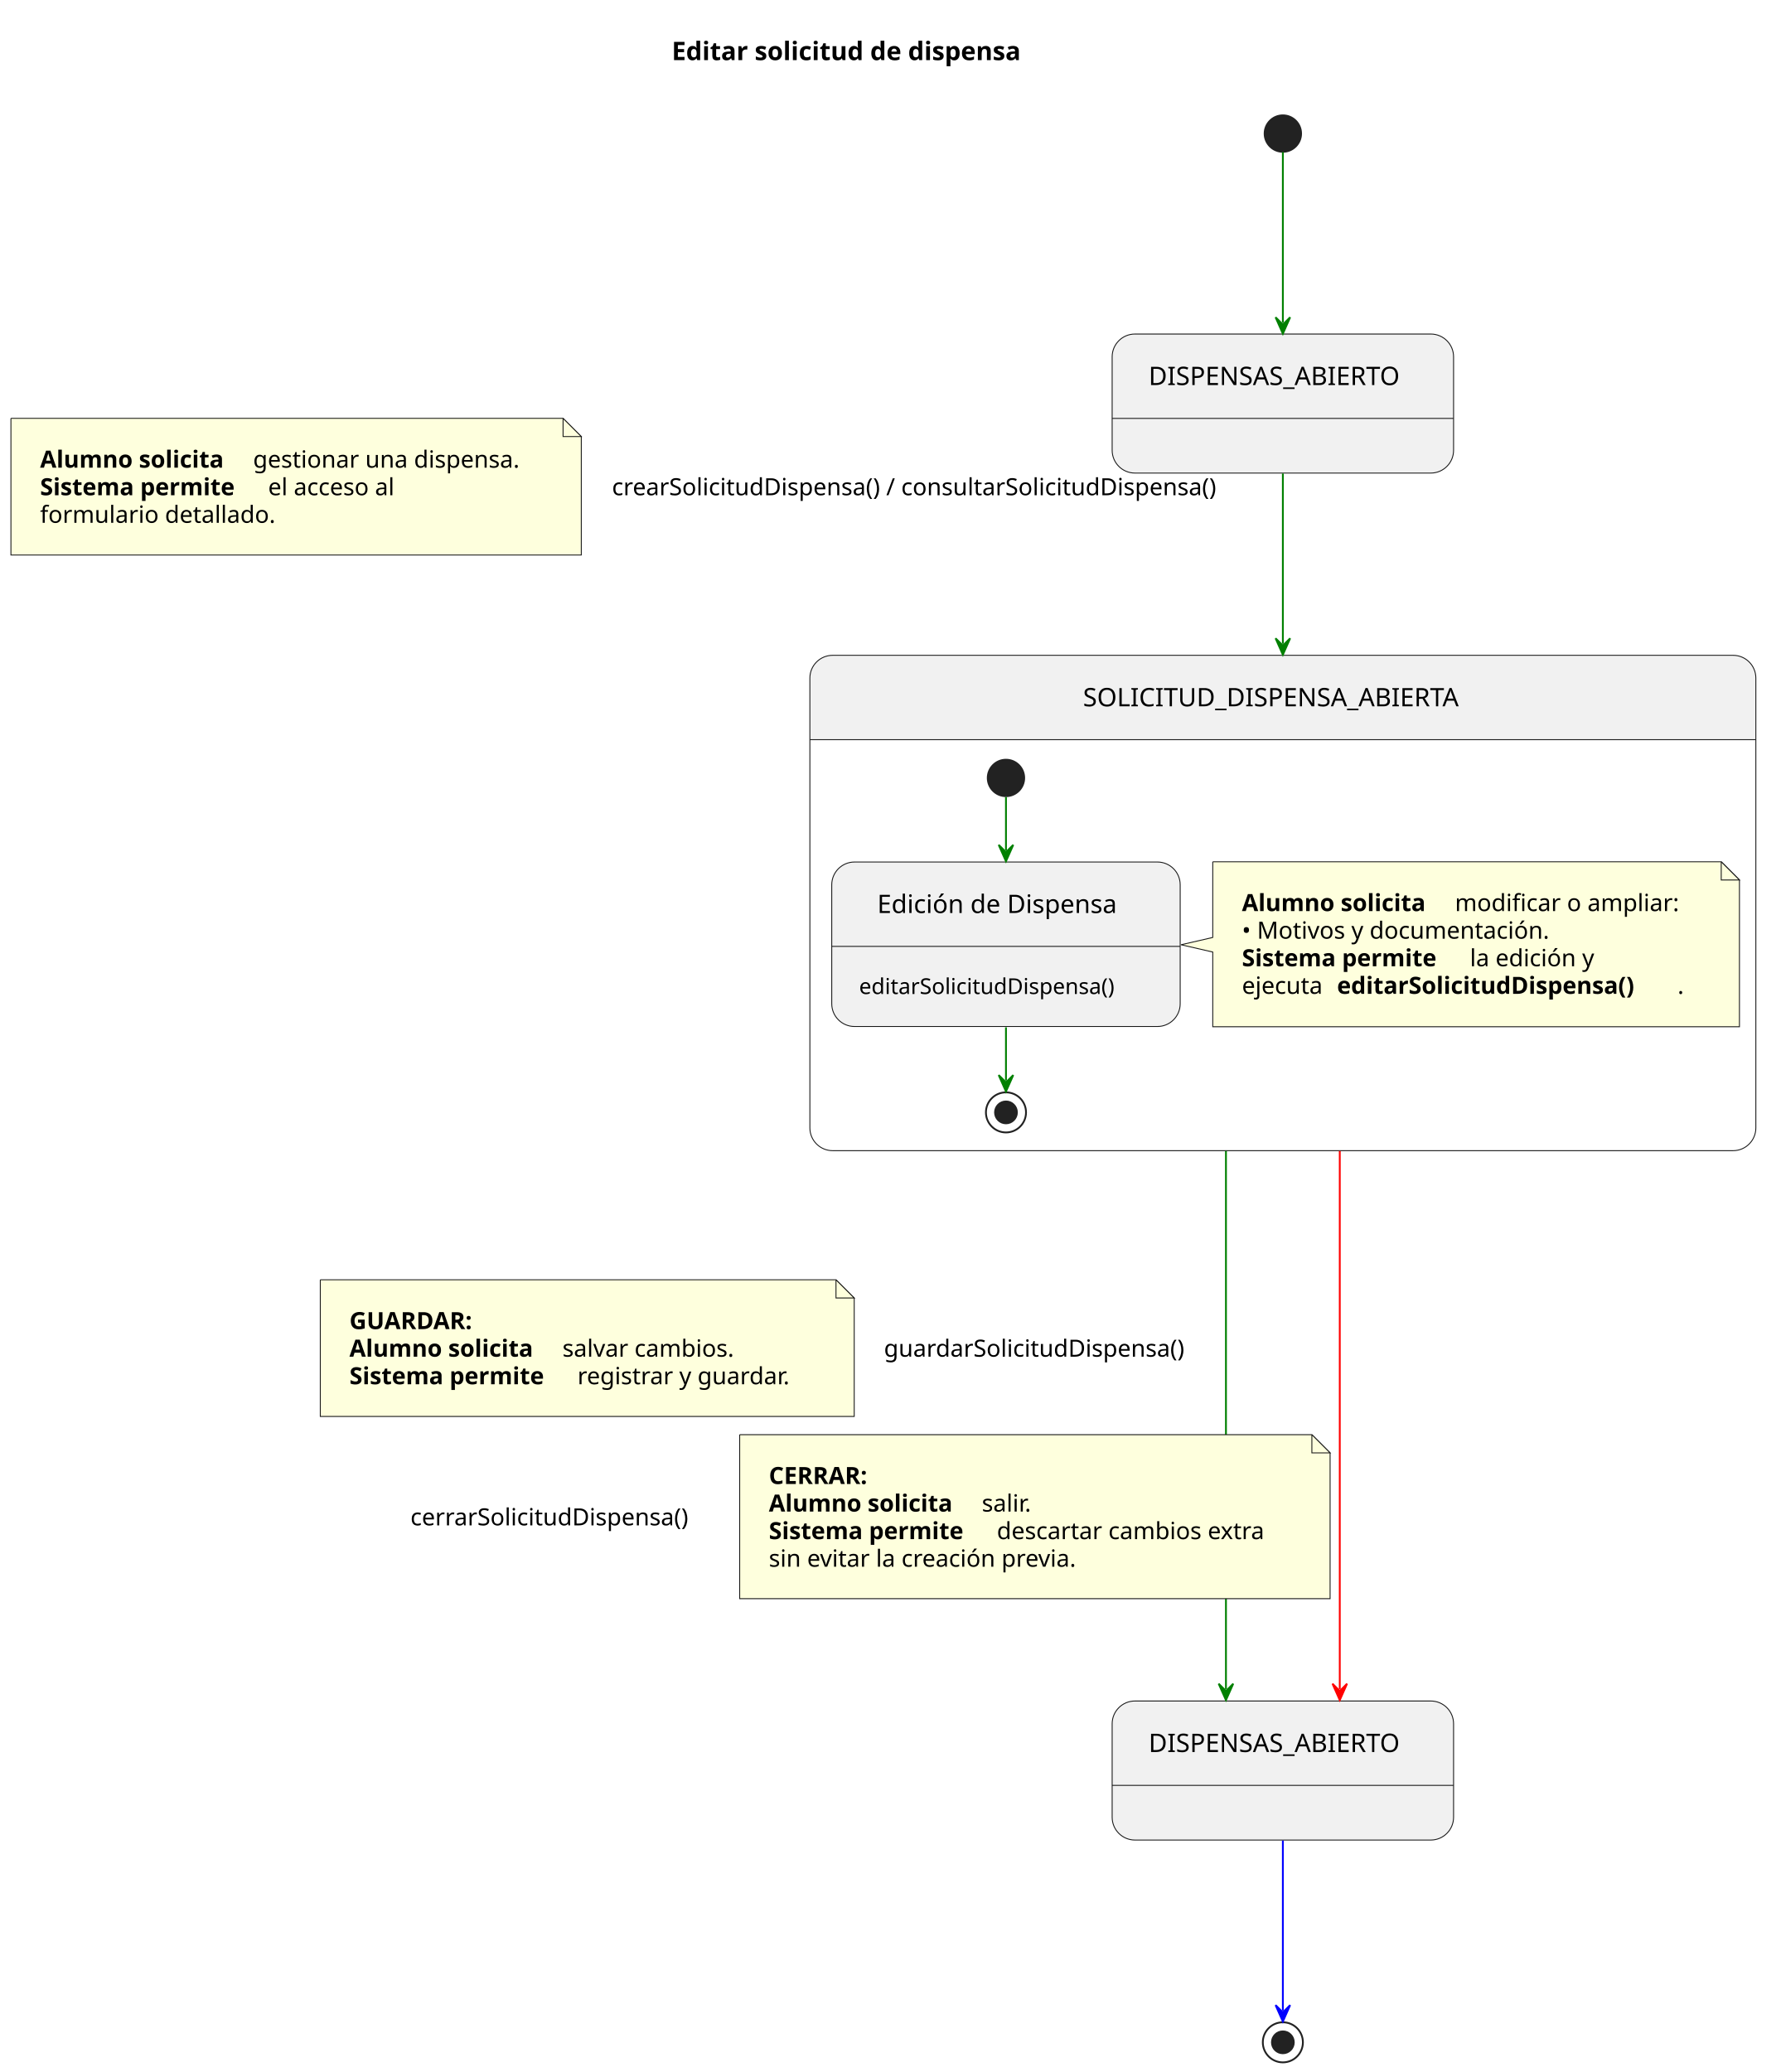
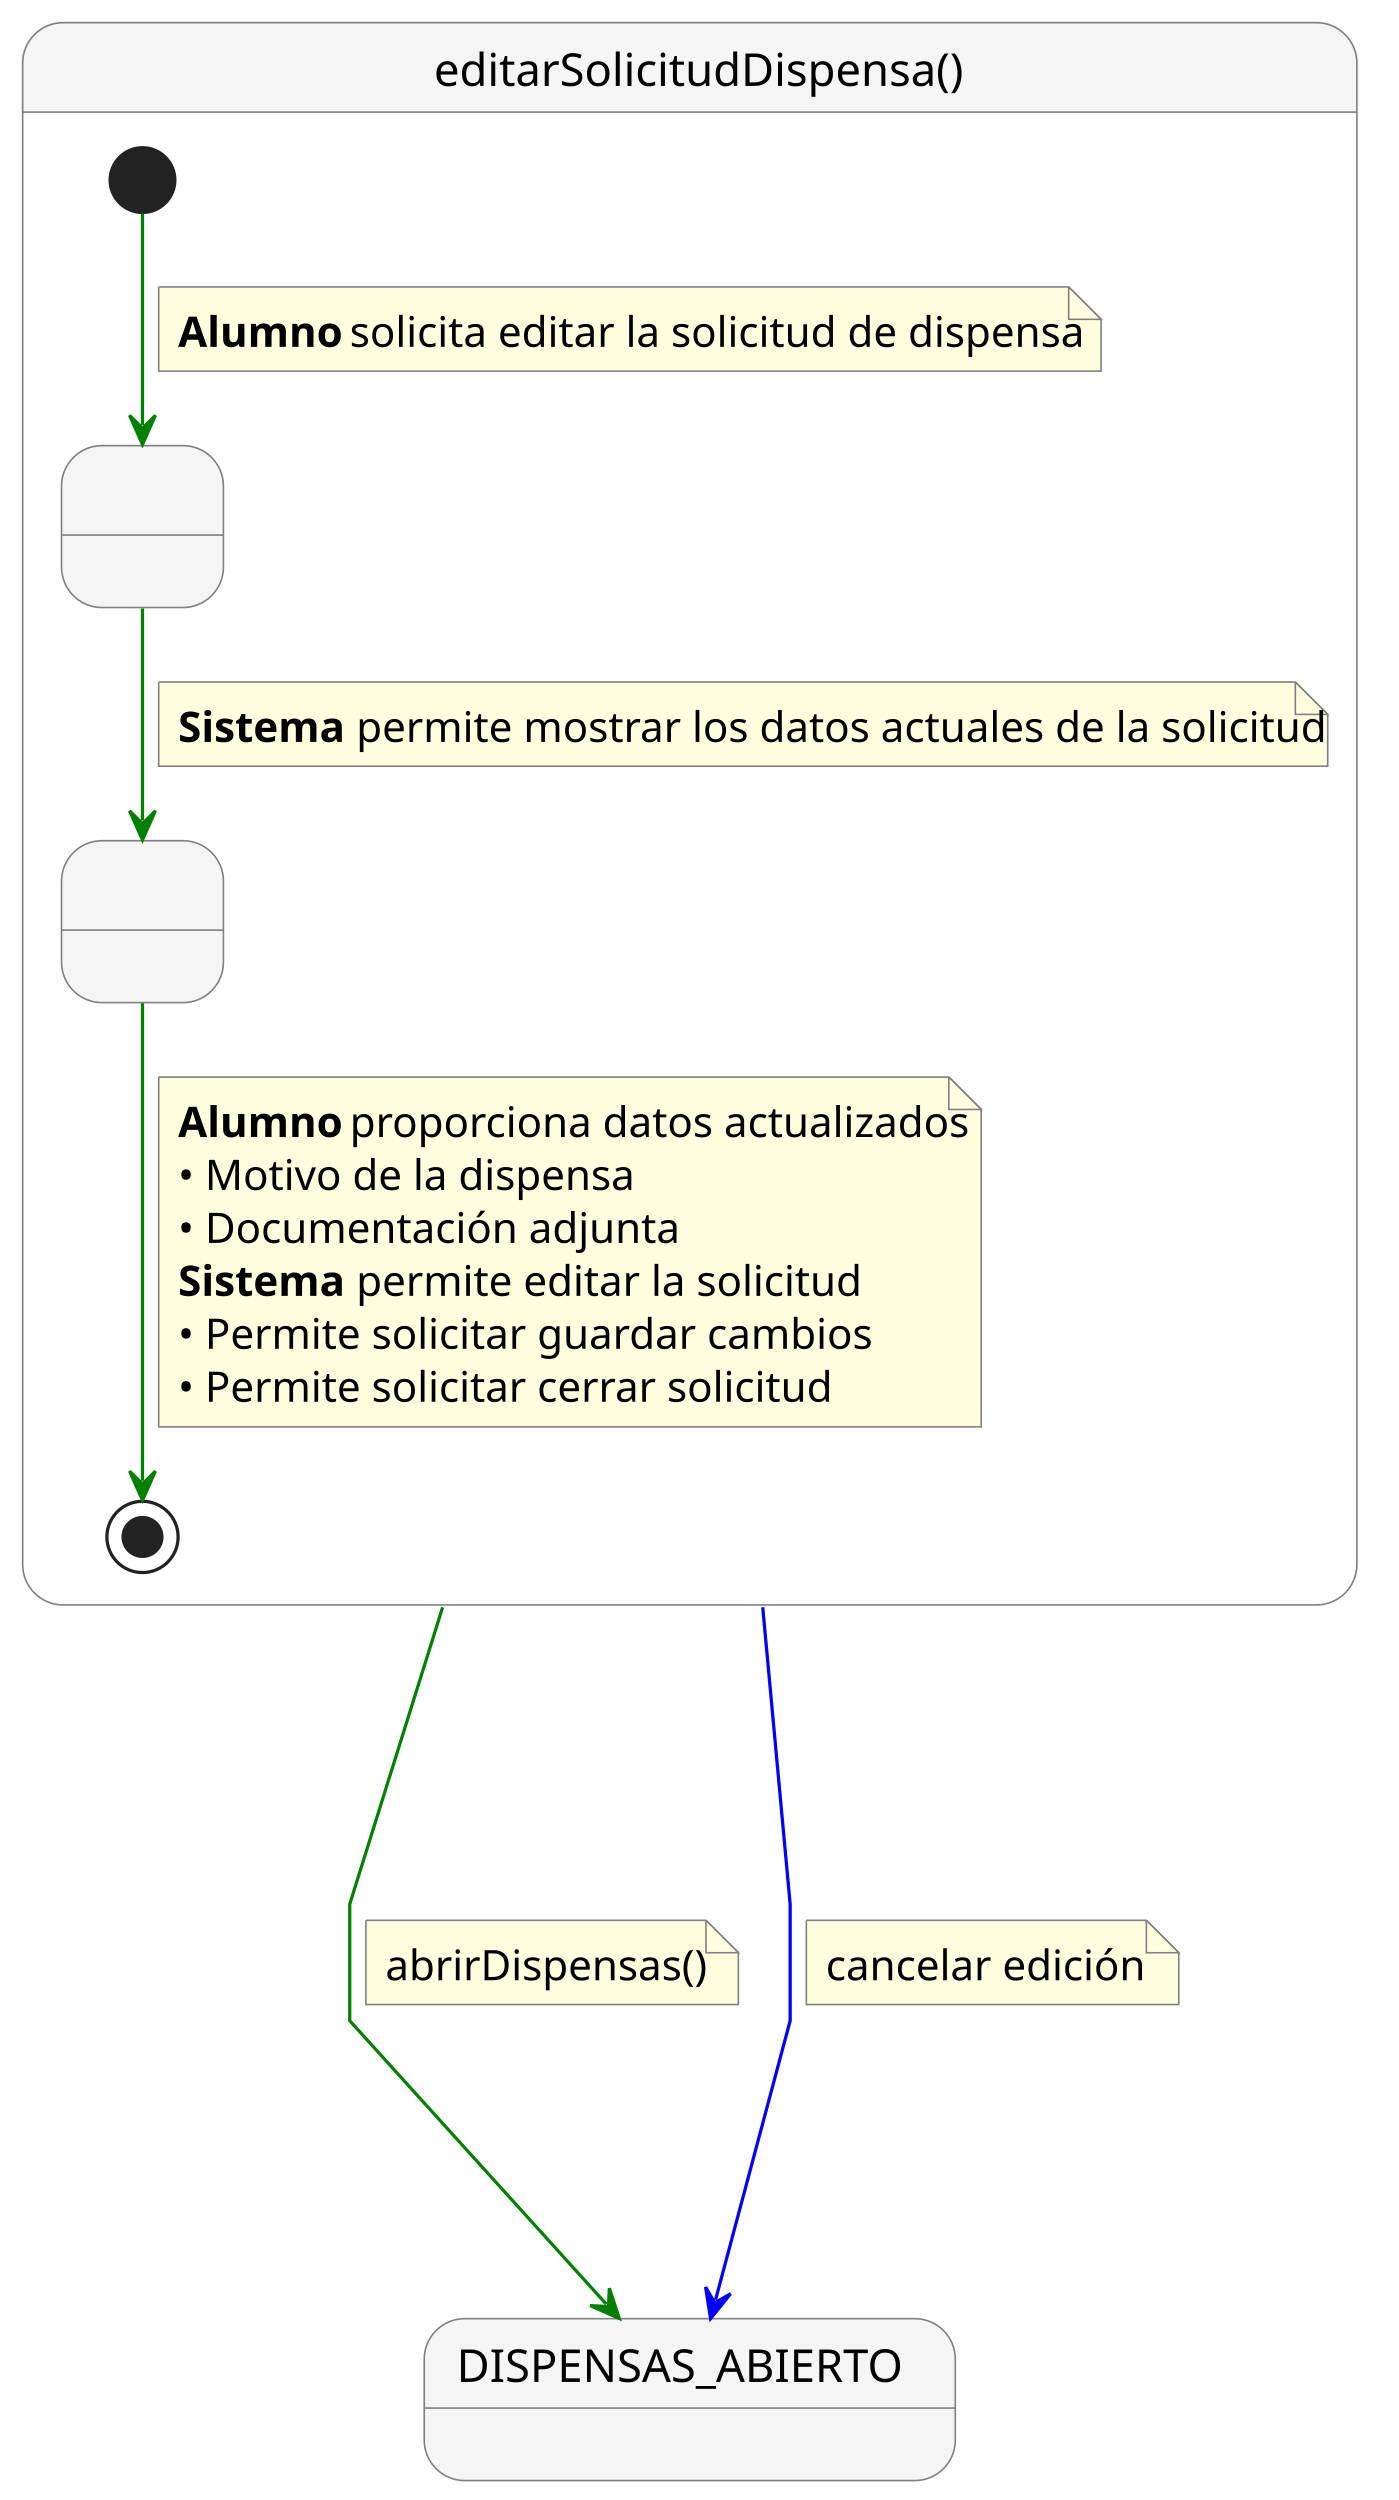
- <svg xmlns="http://www.w3.org/2000/svg" contentStyleType="text/css" data-diagram-type="STATE" height="1137px" preserveAspectRatio="none" style="width:977px;height:1137px;background:#FFFFFF;" version="1.1" viewBox="0 0 977 1137" width="977px" zoomAndPan="magnify">
+ <svg xmlns="http://www.w3.org/2000/svg" contentStyleType="text/css" height="772px" preserveAspectRatio="none" style="width:432px;height:772px;background:#FFFFFF;" version="1.1" viewBox="0 0 432 772" width="432px" zoomAndPan="magnify">
  <defs />
  <g>
-     <g class="title" data-source-line="1">
-       <text fill="#000000" font-family="sans-serif" font-size="14" font-weight="bold" lengthAdjust="spacing" textLength="219.31" x="368.627" y="32.995">Editar solicitud de dispensa</text>
+     <path d="M19.5,7 L406.5,7 A12.5,12.5 0 0 1 419,19.5 L419,34.609 L7,34.609 L7,19.5 A12.5,12.5 0 0 1 19.5,7 " fill="#F5F5F5" style="stroke:#F5F5F5;stroke-width:1.0;" />
+     <rect fill="none" height="488.609" rx="12.5" ry="12.5" style="stroke:#808080;stroke-width:0.5;" width="412" x="7" y="7" />
+     <line style="stroke:#808080;stroke-width:0.5;" x1="7" x2="419" y1="34.609" y2="34.609" />
+     <text fill="#000000" font-family="sans-serif" font-size="14" lengthAdjust="spacing" textLength="158" x="134" y="26.533">editarSolicitudDispensa()</text>
+     <g id="editarSolicitudDispensa.Paso1">
+       <rect fill="#F5F5F5" height="50" rx="12.5" ry="12.5" style="stroke:#808080;stroke-width:0.5;" width="50" x="19" y="137.609" />
+       <line style="stroke:#808080;stroke-width:0.5;" x1="19" x2="69" y1="165.219" y2="165.219" />
+       <text fill="#000000" font-family="sans-serif" font-size="14" lengthAdjust="spacing" textLength="4" x="42" y="157.143"> </text>
    </g>
-     <g>
-       <rect fill="#F1F1F1" height="76.297" rx="12.5" ry="12.5" style="stroke:#181818;stroke-width:0.5;" width="187.362" x="610.32" y="183.297" />
-       <line style="stroke:#181818;stroke-width:0.5;" x1="610.32" x2="797.682" y1="229.594" y2="229.594" />
-       <text fill="#000000" font-family="sans-serif" font-size="14" lengthAdjust="spacing" textLength="147.362" x="630.32" y="211.292">DISPENSAS_ABIERTO</text>
+     <g id="editarSolicitudDispensa.Paso2">
+       <rect fill="#F5F5F5" height="50" rx="12.5" ry="12.5" style="stroke:#808080;stroke-width:0.5;" width="50" x="19" y="259.609" />
+       <line style="stroke:#808080;stroke-width:0.5;" x1="19" x2="69" y1="287.219" y2="287.219" />
+       <text fill="#000000" font-family="sans-serif" font-size="14" lengthAdjust="spacing" textLength="4" x="42" y="279.143"> </text>
    </g>
-     <path d="M456.94,359.597 L951.065,359.597 A12.5,12.5 0 0 1 963.565,372.097 L963.565,405.894 L444.44,405.894 L444.44,372.097 A12.5,12.5 0 0 1 456.94,359.597" fill="#F1F1F1" />
-     <rect fill="none" height="271.827" rx="12.5" ry="12.5" style="stroke:#181818;stroke-width:0.5;" width="519.125" x="444.44" y="359.597" />
-     <line style="stroke:#181818;stroke-width:0.5;" x1="444.44" x2="963.565" y1="405.894" y2="405.894" />
-     <text fill="#000000" font-family="sans-serif" font-size="14" lengthAdjust="spacing" textLength="219.352" x="594.327" y="387.592">SOLICITUD_DISPENSA_ABIERTA</text>
-     <g>
-       <rect fill="#F1F1F1" height="90.266" rx="12.5" ry="12.5" style="stroke:#181818;stroke-width:0.5;" width="191.213" x="456.44" y="473.024" />
-       <line style="stroke:#181818;stroke-width:0.5;" x1="456.44" x2="647.653" y1="519.321" y2="519.321" />
-       <text fill="#000000" font-family="sans-serif" font-size="14" lengthAdjust="spacing" textLength="141.258" x="481.418" y="501.019">Edición de Dispensa</text>
-       <text fill="#000000" font-family="sans-serif" font-size="12" lengthAdjust="spacing" textLength="151.213" x="471.44" y="545.459">editarSolicitudDispensa()</text>
+     <ellipse cx="44" cy="55.609" fill="#222222" rx="10" ry="10" style="stroke:#222222;stroke-width:1.0;" />
+     <ellipse cx="44" cy="474.609" fill="none" rx="11" ry="11" style="stroke:#222222;stroke-width:1.0;" />
+     <ellipse cx="44" cy="474.609" fill="#222222" rx="6" ry="6" style="stroke:#222222;stroke-width:1.0;" />
+     <g id="link_*start*editarSolicitudDispensa_Paso1">
+       <path d="M44,65.929 C44,81.789 44,108.519 44,131.249 " fill="none" id="*start*editarSolicitudDispensa-to-Paso1" style="stroke:#008000;stroke-width:1.0;" />
+       <polygon fill="#008000" points="44,137.249,48,128.249,44,132.249,40,128.249,44,137.249" style="stroke:#008000;stroke-width:1.0;" />
+       <path d="M49,88.609 L49,114.609 L340,114.609 L340,98.609 L330,88.609 L49,88.609 " fill="#FFFFE0" style="stroke:#808080;stroke-width:0.5;" />
+       <path d="M330,88.609 L330,98.609 L340,98.609 L330,88.609 " fill="#FFFFE0" style="stroke:#808080;stroke-width:0.5;" />
+       <text fill="#000000" font-family="sans-serif" font-size="13" font-weight="bold" lengthAdjust="spacing" textLength="49" x="55" y="107.105">Alumno</text>
+       <text fill="#000000" font-family="sans-serif" font-size="13" lengthAdjust="spacing" textLength="217" x="108" y="107.105">solicita editar la solicitud de dispensa</text>
    </g>
-     <ellipse cx="552.05" cy="426.894" fill="#222222" rx="10" ry="10" style="stroke:#222222;stroke-width:1;" />
-     <ellipse cx="552.05" cy="610.424" fill="none" rx="11" ry="11" style="stroke:#222222;stroke-width:1;" />
-     <ellipse cx="552.05" cy="610.424" fill="#222222" rx="6" ry="6" style="stroke:#222222;stroke-width:1;" />
-     <g class="entity" data-qualified-name="SOLICITUD_DISPENSA_ABIERTA_COMP.GMN2" data-source-line="34" id="ent0003">
-       <path d="M665.53,472.894 L665.53,514.424 L648.12,518.424 L665.53,522.424 L665.53,563.425 A0,0 0 0 0 665.53,563.425 L954.565,563.425 A0,0 0 0 0 954.565,563.425 L954.565,482.894 L944.565,472.894 L665.53,472.894 A0,0 0 0 0 665.53,472.894" fill="#FEFFDD" style="stroke:#181818;stroke-width:0.5;" />
-       <path d="M944.565,472.894 L944.565,482.894 L954.565,482.894 L944.565,472.894" fill="#FEFFDD" style="stroke:#181818;stroke-width:0.5;" />
-       <text fill="#000000" font-family="sans-serif" font-size="13" font-weight="bold" lengthAdjust="spacing" textLength="112.76" x="681.53" y="499.961">Alumno solicita</text>
-       <text fill="#000000" font-family="sans-serif" font-size="13" lengthAdjust="spacing" textLength="131.143" x="798.422" y="499.961">modificar o ampliar:</text>
-       <text fill="#000000" font-family="sans-serif" font-size="13" lengthAdjust="spacing" textLength="182.698" x="681.53" y="515.093">• Motivos y documentación.</text>
-       <text fill="#000000" font-family="sans-serif" font-size="13" font-weight="bold" lengthAdjust="spacing" textLength="120.999" x="681.53" y="530.226">Sistema permite</text>
-       <text fill="#000000" font-family="sans-serif" font-size="13" lengthAdjust="spacing" textLength="74.35" x="806.661" y="530.226">la edición y</text>
-       <text fill="#000000" font-family="sans-serif" font-size="13" lengthAdjust="spacing" textLength="48.058" x="681.53" y="545.359">ejecuta</text>
-       <text fill="#000000" font-family="sans-serif" font-size="13" font-weight="bold" lengthAdjust="spacing" textLength="186.875" x="733.72" y="545.359">editarSolicitudDispensa()</text>
-       <text fill="#000000" font-family="sans-serif" font-size="13" lengthAdjust="spacing" textLength="4.132" x="920.595" y="545.359">.</text>
+     <g id="link_Paso1_Paso2">
+       <path d="M44,187.889 C44,208.709 44,232.549 44,253.359 " fill="none" id="Paso1-to-Paso2" style="stroke:#008000;stroke-width:1.0;" />
+       <polygon fill="#008000" points="44,259.359,48,250.359,44,254.359,40,250.359,44,259.359" style="stroke:#008000;stroke-width:1.0;" />
+       <path d="M49,210.609 L49,236.609 L410,236.609 L410,220.609 L400,210.609 L49,210.609 " fill="#FFFFE0" style="stroke:#808080;stroke-width:0.5;" />
+       <path d="M400,210.609 L400,220.609 L410,220.609 L400,210.609 " fill="#FFFFE0" style="stroke:#808080;stroke-width:0.5;" />
+       <text fill="#000000" font-family="sans-serif" font-size="13" font-weight="bold" lengthAdjust="spacing" textLength="51" x="55" y="229.105">Sistema</text>
+       <text fill="#000000" font-family="sans-serif" font-size="13" lengthAdjust="spacing" textLength="285" x="110" y="229.105">permite mostrar los datos actuales de la solicitud</text>
    </g>
-     <g class="link" data-entity-1="ent0005" data-entity-2="ent0005" data-link-type="dependency" data-source-line="31" id="lnk6">
-       <path d="M552.05,437.364 C552.05,446.164 552.05,453.394 552.05,466.614" fill="none" id="*start*SOLICITUD_DISPENSA_ABIERTA_COMP-to-FormularioEdicion" style="stroke:#008000;stroke-width:1;" />
-       <polygon fill="#008000" points="552.05,472.614,556.05,463.614,552.05,467.614,548.05,463.614,552.05,472.614" style="stroke:#008000;stroke-width:1;" />
+     <g id="link_Paso2_*end*editarSolicitudDispensa">
+       <path d="M44,309.799 C44,351.259 44,428.199 44,457.269 " fill="none" id="Paso2-to-*end*editarSolicitudDispensa" style="stroke:#008000;stroke-width:1.0;" />
+       <polygon fill="#008000" points="44,463.269,48,454.269,44,458.269,40,454.269,44,463.269" style="stroke:#008000;stroke-width:1.0;" />
+       <path d="M49,332.609 L49,440.609 L303,440.609 L303,342.609 L293,332.609 L49,332.609 " fill="#FFFFE0" style="stroke:#808080;stroke-width:0.5;" />
+       <path d="M293,332.609 L293,342.609 L303,342.609 L293,332.609 " fill="#FFFFE0" style="stroke:#808080;stroke-width:0.5;" />
+       <text fill="#000000" font-family="sans-serif" font-size="13" font-weight="bold" lengthAdjust="spacing" textLength="49" x="55" y="351.104">Alumno</text>
+       <text fill="#000000" font-family="sans-serif" font-size="13" lengthAdjust="spacing" textLength="180" x="108" y="351.104">proporciona datos actualizados</text>
+       <text fill="#000000" font-family="sans-serif" font-size="13" lengthAdjust="spacing" textLength="134" x="55" y="367.456">• Motivo de la dispensa</text>
+       <text fill="#000000" font-family="sans-serif" font-size="13" lengthAdjust="spacing" textLength="145" x="55" y="383.808">• Documentación adjunta</text>
+       <text fill="#000000" font-family="sans-serif" font-size="13" font-weight="bold" lengthAdjust="spacing" textLength="51" x="55" y="400.159">Sistema</text>
+       <text fill="#000000" font-family="sans-serif" font-size="13" lengthAdjust="spacing" textLength="145" x="110" y="400.159">permite editar la solicitud</text>
+       <text fill="#000000" font-family="sans-serif" font-size="13" lengthAdjust="spacing" textLength="203" x="55" y="416.511">• Permite solicitar guardar cambios</text>
+       <text fill="#000000" font-family="sans-serif" font-size="13" lengthAdjust="spacing" textLength="192" x="55" y="432.862">• Permite solicitar cerrar solicitud</text>
    </g>
-     <g class="link" data-entity-1="ent0005" data-entity-2="ent0007" data-link-type="dependency" data-source-line="40" id="lnk8">
-       <path d="M552.05,563.754 C552.05,576.824 552.05,583.964 552.05,592.944" fill="none" id="FormularioEdicion-to-*end*SOLICITUD_DISPENSA_ABIERTA_COMP" style="stroke:#008000;stroke-width:1;" />
-       <polygon fill="#008000" points="552.05,598.944,556.05,589.944,552.05,593.944,548.05,589.944,552.05,598.944" style="stroke:#008000;stroke-width:1;" />
+     <g id="DISPENSAS_ABIERTO">
+       <rect fill="#F5F5F5" height="50" rx="12.5" ry="12.5" style="stroke:#808080;stroke-width:0.5;" width="164" x="131" y="716" />
+       <line style="stroke:#808080;stroke-width:0.5;" x1="131" x2="295" y1="743.609" y2="743.609" />
+       <text fill="#000000" font-family="sans-serif" font-size="14" lengthAdjust="spacing" textLength="144" x="141" y="735.533">DISPENSAS_ABIERTO</text>
    </g>
-     <g>
-       <rect fill="#F1F1F1" height="76.297" rx="12.5" ry="12.5" style="stroke:#181818;stroke-width:0.5;" width="187.362" x="610.32" y="933.417" />
-       <line style="stroke:#181818;stroke-width:0.5;" x1="610.32" x2="797.682" y1="979.714" y2="979.714" />
-       <text fill="#000000" font-family="sans-serif" font-size="14" lengthAdjust="spacing" textLength="147.362" x="630.32" y="961.412">DISPENSAS_ABIERTO</text>
+     <g id="link_editarSolicitudDispensa_DISPENSAS_ABIERTO">
+       <path d="M136.69,496.32 C120.41,548.36 108,588 108,588 C108,588 108,624 108,624 C108,624 156.463,677.542 187.213,711.512 " fill="none" id="editarSolicitudDispensa-to-DISPENSAS_ABIERTO" style="stroke:#008000;stroke-width:1.0;" />
+       <polygon fill="#008000" points="191.24,715.96,188.166,706.603,187.885,712.253,182.235,711.972,191.24,715.96" style="stroke:#008000;stroke-width:1.0;" />
+       <path d="M113,593 L113,619 L228,619 L228,603 L218,593 L113,593 " fill="#FFFFE0" style="stroke:#808080;stroke-width:0.5;" />
+       <path d="M218,593 L218,603 L228,603 L218,593 " fill="#FFFFE0" style="stroke:#808080;stroke-width:0.5;" />
+       <text fill="#000000" font-family="sans-serif" font-size="13" lengthAdjust="spacing" textLength="94" x="119" y="611.495">abrirDispensas()</text>
    </g>
-     <ellipse cx="704" cy="73.297" fill="#222222" rx="10" ry="10" style="stroke:#222222;stroke-width:1;" />
-     <ellipse cx="704" cy="1120.717" fill="none" rx="11" ry="11" style="stroke:#222222;stroke-width:1;" />
-     <ellipse cx="704" cy="1120.717" fill="#222222" rx="6" ry="6" style="stroke:#222222;stroke-width:1;" />
-     <g class="link" data-entity-1="ent0002" data-entity-2="ent0002" data-link-type="dependency" data-source-line="13" id="lnk3">
-       <path d="M704,83.477 C704,103.677 704,143.747 704,177.107" fill="none" id="*start*-to-DISPENSAS_ABIERTO_INICIAL" style="stroke:#008000;stroke-width:1;" />
-       <polygon fill="#008000" points="704,183.107,708,174.107,704,178.107,700,174.107,704,183.107" style="stroke:#008000;stroke-width:1;" />
-     </g>
-     <g class="link" data-entity-1="ent0002" data-entity-2="ent0003" data-link-type="dependency" data-source-line="17" id="lnk4">
-       <path d="M704,259.837 C704,286.137 704,316.737 704,353.267" fill="none" id="DISPENSAS_ABIERTO_INICIAL-to-SOLICITUD_DISPENSA_ABIERTA_COMP" style="stroke:#008000;stroke-width:1;" />
-       <polygon fill="#008000" points="704,359.267,708,350.267,704,354.267,700,350.267,704,359.267" style="stroke:#008000;stroke-width:1;" />
-       <path d="M6,229.557 L6,304.557 L319,304.557 L319,239.557 L309,229.557 L6,229.557" fill="#FEFFDD" style="stroke:#181818;stroke-width:0.5;" />
-       <path d="M309,229.557 L309,239.557 L319,239.557 L309,229.557" fill="#FEFFDD" style="stroke:#181818;stroke-width:0.5;" />
-       <text fill="#000000" font-family="sans-serif" font-size="13" font-weight="bold" lengthAdjust="spacing" textLength="112.76" x="22" y="256.624">Alumno solicita</text>
-       <text fill="#000000" font-family="sans-serif" font-size="13" lengthAdjust="spacing" textLength="155.943" x="138.892" y="256.624">gestionar una dispensa.</text>
-       <text fill="#000000" font-family="sans-serif" font-size="13" font-weight="bold" lengthAdjust="spacing" textLength="120.999" x="22" y="271.757">Sistema permite</text>
-       <text fill="#000000" font-family="sans-serif" font-size="13" lengthAdjust="spacing" textLength="76.439" x="147.131" y="271.757">el acceso al</text>
-       <text fill="#000000" font-family="sans-serif" font-size="13" lengthAdjust="spacing" textLength="136.24" x="22" y="286.889">formulario detallado.</text>
-       <text fill="#000000" font-family="sans-serif" font-size="13" lengthAdjust="spacing" textLength="357.906" x="335.835" y="271.757">crearSolicitudDispensa() / consultarSolicitudDispensa()</text>
-     </g>
-     <g class="link" data-entity-1="ent0003" data-entity-2="ent0004" data-link-type="dependency" data-source-line="44" id="lnk9">
-       <path d="M672.77,631.607 C672.77,734.247 672.77,862.047 672.77,926.927" fill="none" id="SOLICITUD_DISPENSA_ABIERTA_COMP-to-DISPENSAS_ABIERTO_FINAL" style="stroke:#008000;stroke-width:1;" />
-       <polygon fill="#008000" points="672.77,932.927,676.77,923.927,672.77,927.927,668.77,923.927,672.77,932.927" style="stroke:#008000;stroke-width:1;" />
-       <path d="M175.77,702.267 L175.77,777.267 L468.77,777.267 L468.77,712.267 L458.77,702.267 L175.77,702.267" fill="#FEFFDD" style="stroke:#181818;stroke-width:0.5;" />
-       <path d="M458.77,702.267 L458.77,712.267 L468.77,712.267 L458.77,702.267" fill="#FEFFDD" style="stroke:#181818;stroke-width:0.5;" />
-       <text fill="#000000" font-family="sans-serif" font-size="13" font-weight="bold" lengthAdjust="spacing" textLength="77.359" x="191.77" y="729.334">GUARDAR:</text>
-       <text fill="#000000" font-family="sans-serif" font-size="13" font-weight="bold" lengthAdjust="spacing" textLength="112.76" x="191.77" y="744.467">Alumno solicita</text>
-       <text fill="#000000" font-family="sans-serif" font-size="13" lengthAdjust="spacing" textLength="101.988" x="308.662" y="744.467">salvar cambios.</text>
-       <text fill="#000000" font-family="sans-serif" font-size="13" font-weight="bold" lengthAdjust="spacing" textLength="120.999" x="191.77" y="759.599">Sistema permite</text>
-       <text fill="#000000" font-family="sans-serif" font-size="13" lengthAdjust="spacing" textLength="127.188" x="316.901" y="759.599">registrar y guardar.</text>
-       <text fill="#000000" font-family="sans-serif" font-size="13" lengthAdjust="spacing" textLength="176.909" x="485.089" y="744.467">guardarSolicitudDispensa()</text>
-     </g>
-     <g class="link" data-entity-1="ent0003" data-entity-2="ent0004" data-link-type="dependency" data-source-line="51" id="lnk10">
-       <path d="M735.23,631.607 C735.23,734.247 735.23,862.047 735.23,926.927" fill="none" id="SOLICITUD_DISPENSA_ABIERTA_COMP-to-DISPENSAS_ABIERTO_FINAL-1" style="stroke:#FF0000;stroke-width:1;" />
-       <polygon fill="#FF0000" points="735.23,932.927,739.23,923.927,735.23,927.927,731.23,923.927,735.23,932.927" style="stroke:#FF0000;stroke-width:1;" />
-       <text fill="#000000" font-family="sans-serif" font-size="13" lengthAdjust="spacing" textLength="164.69" x="225.23" y="837.033">cerrarSolicitudDispensa()</text>
-       <path d="M405.92,787.267 L405.92,877.267 L729.92,877.267 L729.92,797.267 L719.92,787.267 L405.92,787.267" fill="#FEFFDD" style="stroke:#181818;stroke-width:0.5;" />
-       <path d="M719.92,787.267 L719.92,797.267 L729.92,797.267 L719.92,787.267" fill="#FEFFDD" style="stroke:#181818;stroke-width:0.5;" />
-       <text fill="#000000" font-family="sans-serif" font-size="13" font-weight="bold" lengthAdjust="spacing" textLength="63.711" x="421.92" y="814.334">CERRAR:</text>
-       <text fill="#000000" font-family="sans-serif" font-size="13" font-weight="bold" lengthAdjust="spacing" textLength="112.76" x="421.92" y="829.467">Alumno solicita</text>
-       <text fill="#000000" font-family="sans-serif" font-size="13" lengthAdjust="spacing" textLength="31.44" x="538.812" y="829.467">salir.</text>
-       <text fill="#000000" font-family="sans-serif" font-size="13" font-weight="bold" lengthAdjust="spacing" textLength="120.999" x="421.92" y="844.599">Sistema permite</text>
-       <text fill="#000000" font-family="sans-serif" font-size="13" lengthAdjust="spacing" textLength="158.622" x="547.051" y="844.599">descartar cambios extra</text>
-       <text fill="#000000" font-family="sans-serif" font-size="13" lengthAdjust="spacing" textLength="184.85" x="421.92" y="859.732">sin evitar la creación previa.</text>
-     </g>
-     <g class="link" data-entity-1="ent0004" data-entity-2="ent0011" data-link-type="dependency" data-source-line="59" id="lnk12">
-       <path d="M704,1009.977 C704,1042.947 704,1082.367 704,1103.297" fill="none" id="DISPENSAS_ABIERTO_FINAL-to-*end*" style="stroke:#0000FF;stroke-width:1;" />
-       <polygon fill="#0000FF" points="704,1109.297,708,1100.297,704,1104.297,700,1100.297,704,1109.297" style="stroke:#0000FF;stroke-width:1;" />
+     <g id="link_editarSolicitudDispensa_DISPENSAS_ABIERTO">
+       <path d="M235.53,496.32 C240.34,548.36 244,588 244,588 C244,588 244,624 244,624 C244,624 230.049,676.193 220.969,710.163 " fill="none" id="editarSolicitudDispensa-to-DISPENSAS_ABIERTO-1" style="stroke:#0000FF;stroke-width:1.0;" />
+       <polygon fill="#0000FF" points="219.42,715.96,225.608,708.298,220.711,711.13,217.88,706.232,219.42,715.96" style="stroke:#0000FF;stroke-width:1.0;" />
+       <path d="M249,593 L249,619 L364,619 L364,603 L354,593 L249,593 " fill="#FFFFE0" style="stroke:#808080;stroke-width:0.5;" />
+       <path d="M354,593 L354,603 L364,603 L354,593 " fill="#FFFFE0" style="stroke:#808080;stroke-width:0.5;" />
+       <text fill="#000000" font-family="sans-serif" font-size="13" lengthAdjust="spacing" textLength="94" x="255" y="611.495">cancelar edición</text>
    </g>
  </g>
</svg>
